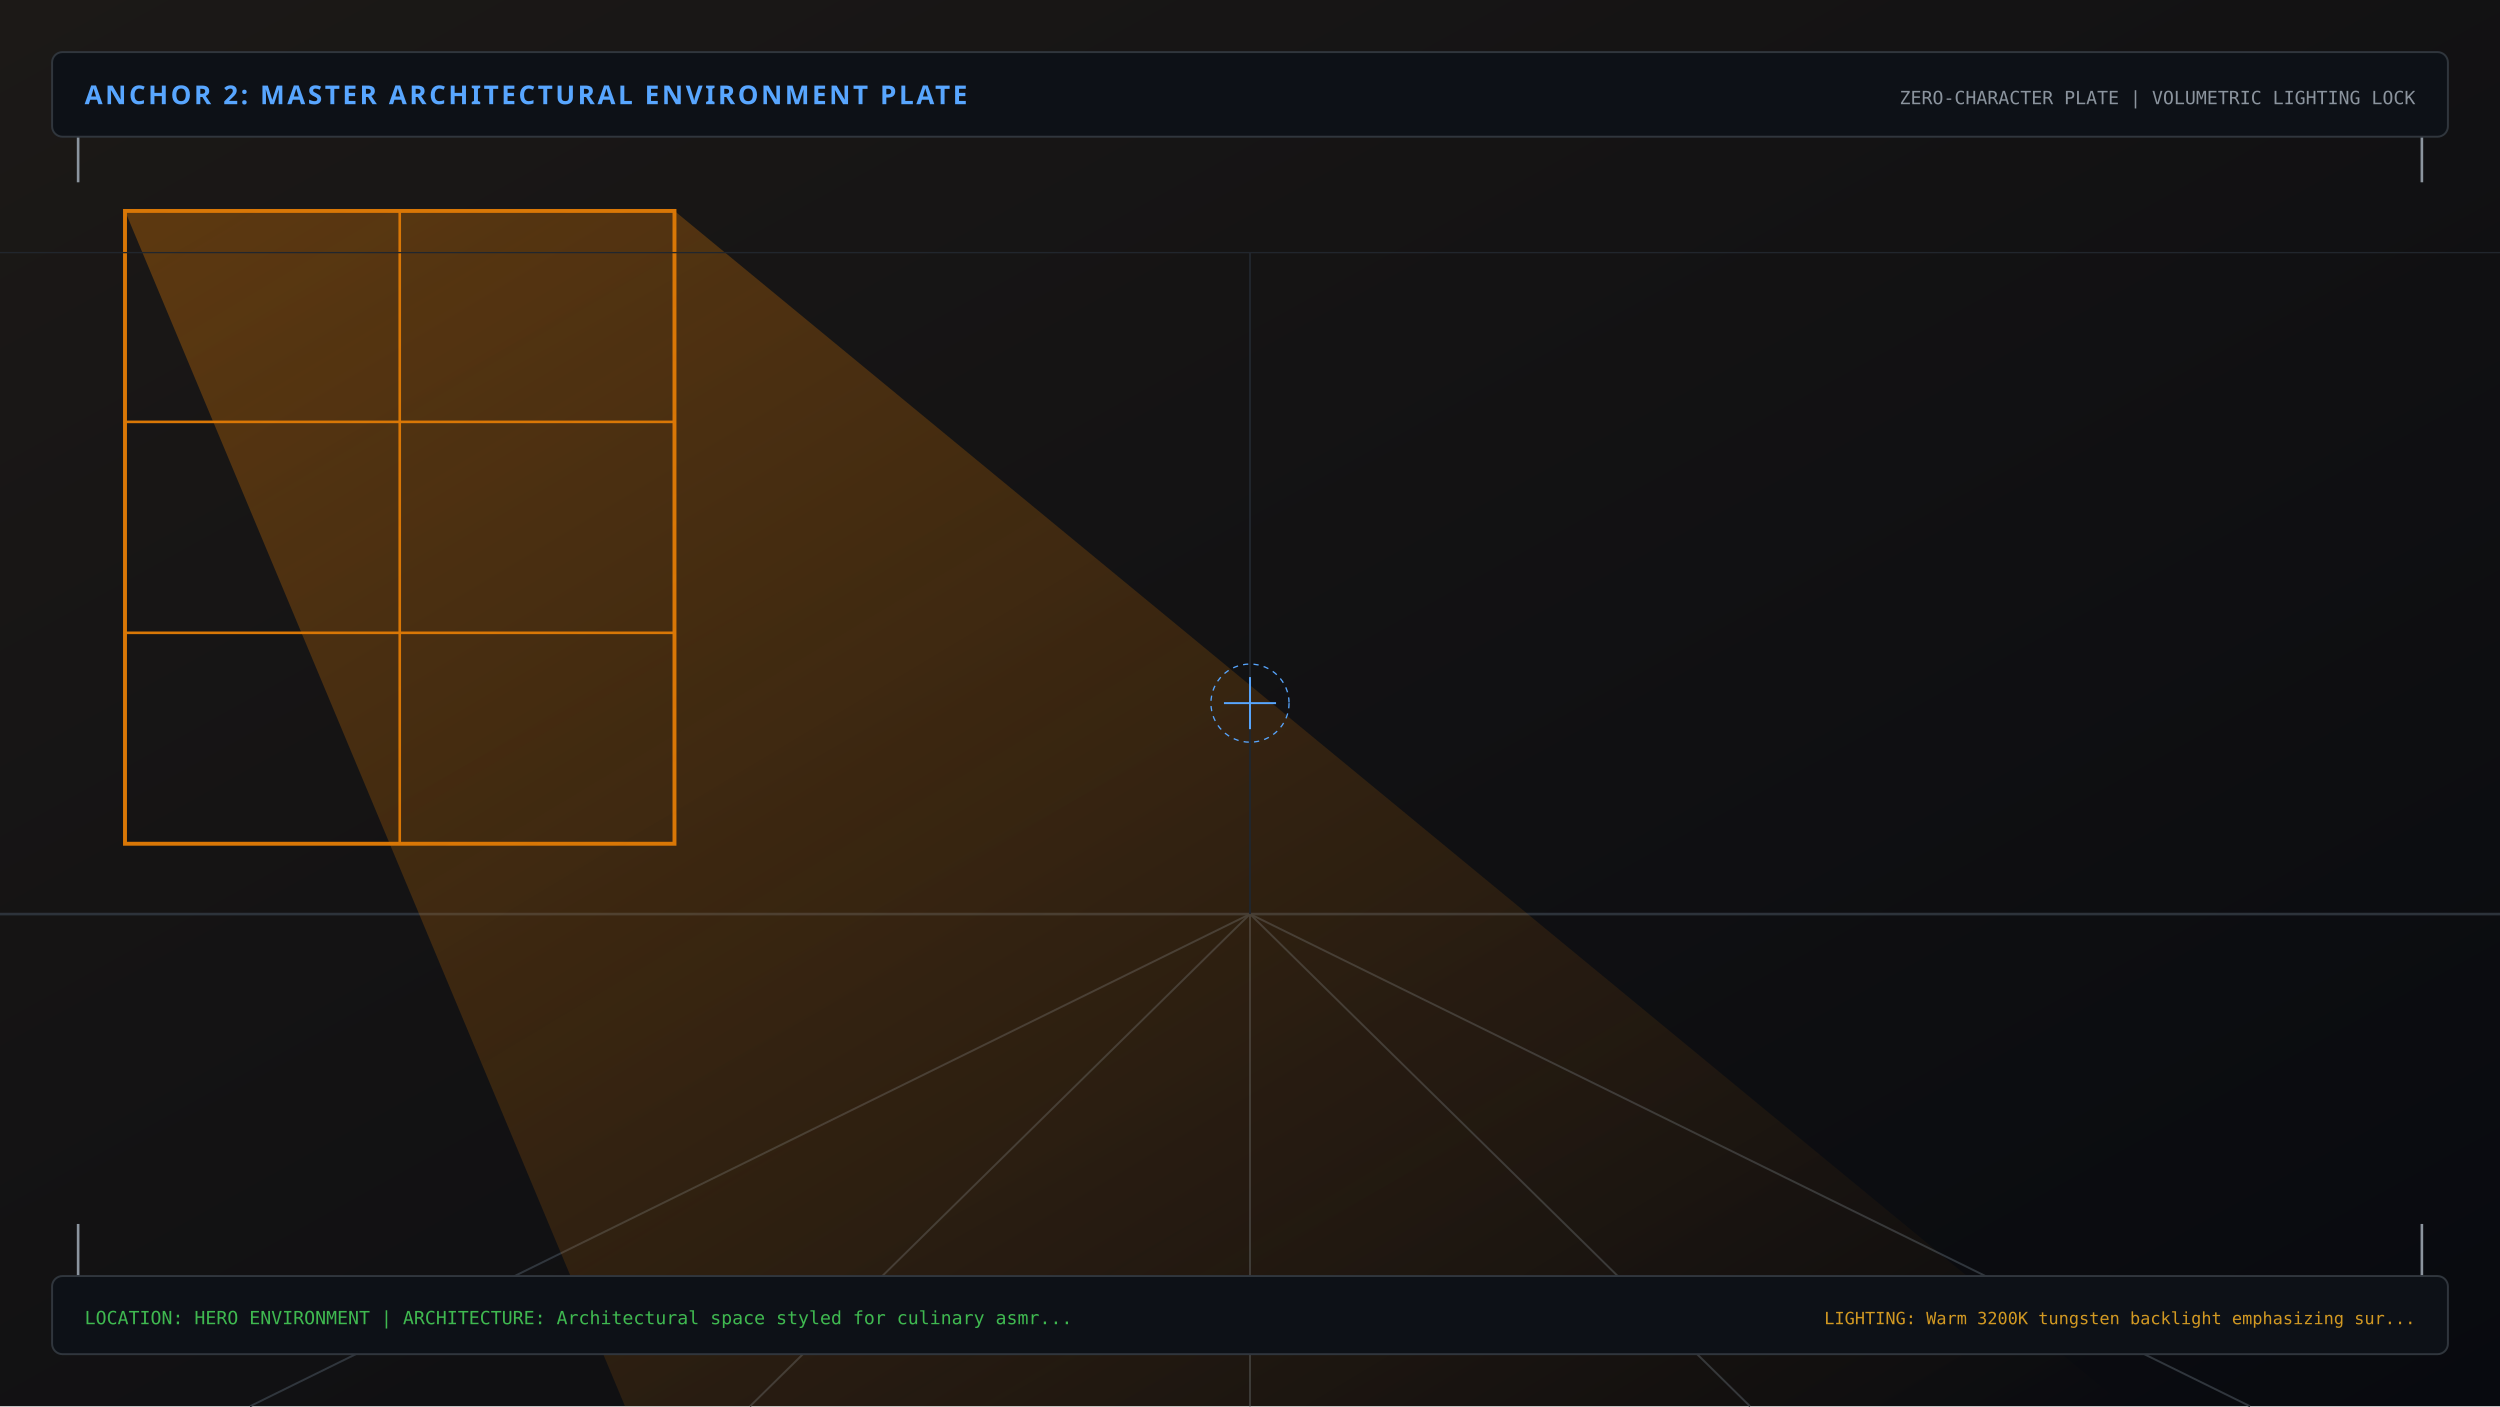
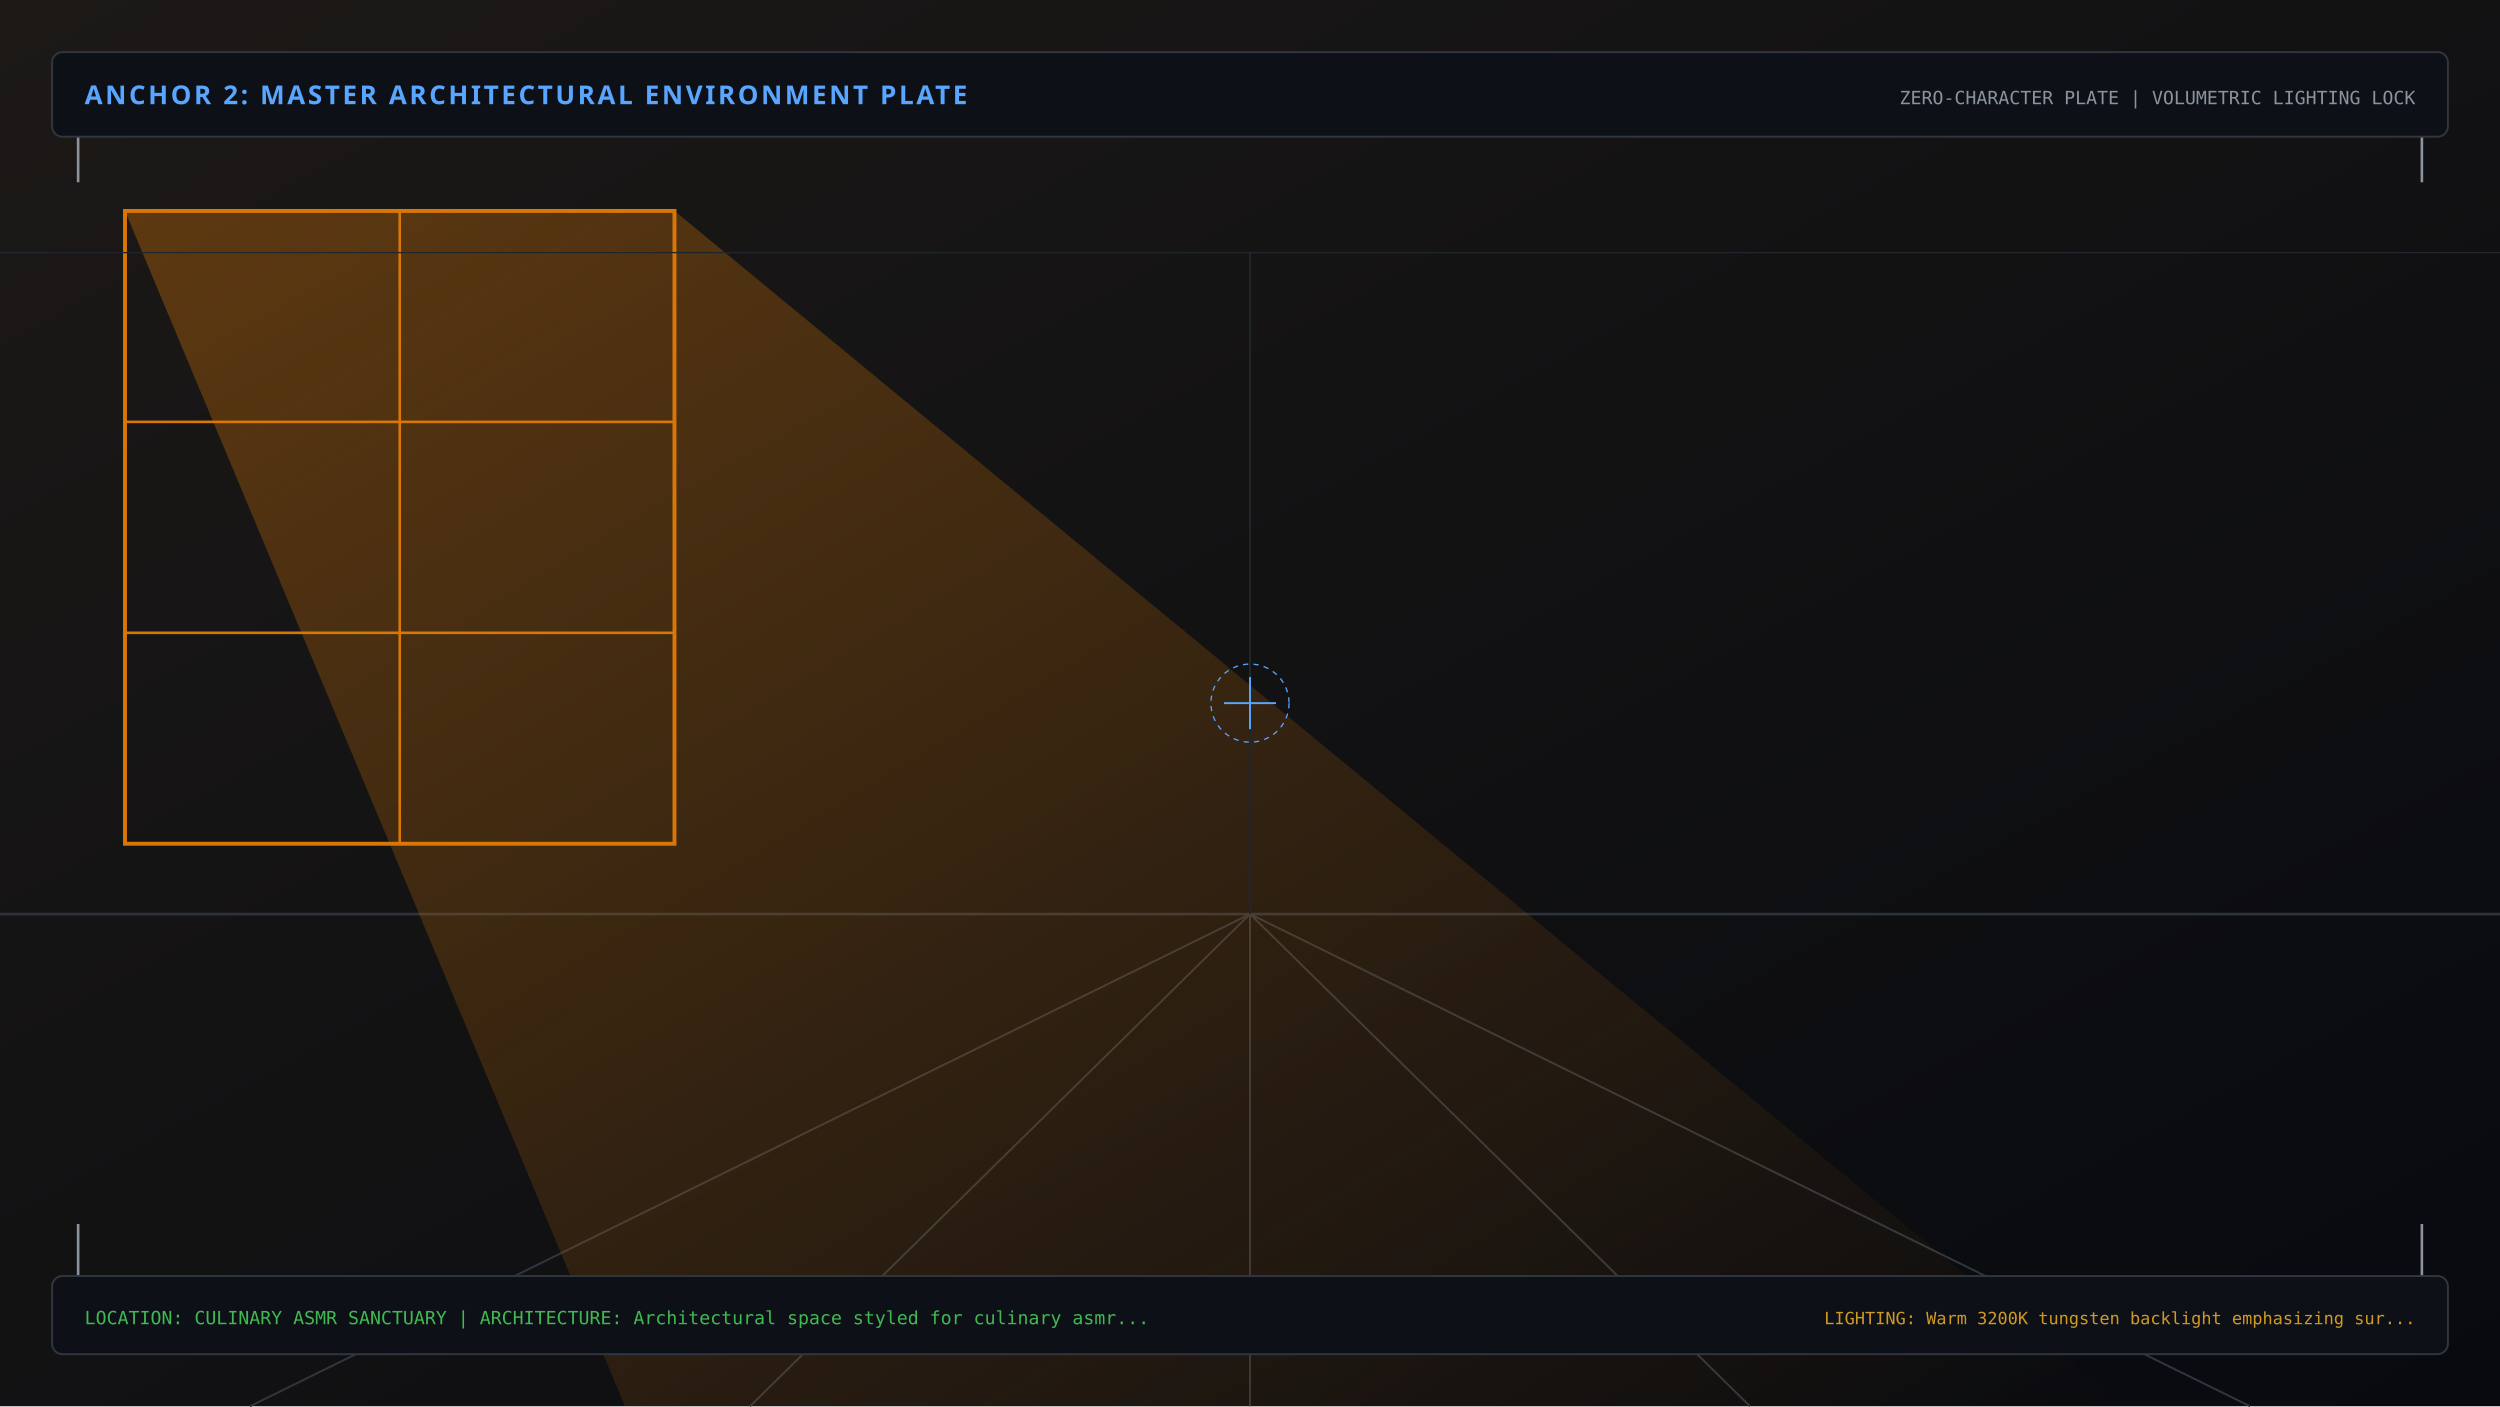
<svg xmlns="http://www.w3.org/2000/svg" viewBox="0 0 1920 1080" width="100%" height="100%">
  <defs>
    <linearGradient id="envGrad" x1="0%" y1="0%" x2="100%" y2="100%">
      <stop offset="0%" stop-color="#1C1917" />
      <stop offset="100%" stop-color="#080A0F" />
    </linearGradient>
    <linearGradient id="lightRay" x1="0%" y1="0%" x2="100%" y2="100%">
      <stop offset="0%" stop-color="#D97706" stop-opacity="0.35" />
      <stop offset="100%" stop-color="#D97706" stop-opacity="0.0" />
    </linearGradient>
  </defs>
  <rect width="1920" height="1080" fill="url(#envGrad)" />
  <line x1="0" y1="702" x2="1920" y2="702" stroke="#2D333B" stroke-width="2" />
  <line x1="960" y1="702" x2="192" y2="1080" stroke="#30363D" stroke-width="1.5" />
  <line x1="960" y1="702" x2="576" y2="1080" stroke="#30363D" stroke-width="1.5" />
  <line x1="960" y1="702" x2="960" y2="1080" stroke="#30363D" stroke-width="1.5" />
  <line x1="960" y1="702" x2="1344" y2="1080" stroke="#30363D" stroke-width="1.5" />
  <line x1="960" y1="702" x2="1728" y2="1080" stroke="#30363D" stroke-width="1.5" />
  <rect x="96" y="162" width="422" height="486" fill="none" stroke="#D97706" stroke-width="3" />
  <line x1="307" y1="162" x2="307" y2="648" stroke="#D97706" stroke-width="2" />
  <line x1="96" y1="324" x2="518" y2="324" stroke="#D97706" stroke-width="2" />
  <line x1="96" y1="486" x2="518" y2="486" stroke="#D97706" stroke-width="2" />
  <polygon points="96,162 518,162 1632,1080 480,1080" fill="url(#lightRay)" />
  <line x1="960" y1="194" x2="960" y2="702" stroke="#21262D" stroke-width="1.5" />
  <line x1="0" y1="194" x2="1920" y2="194" stroke="#21262D" stroke-width="1" />
  <circle cx="960" cy="540" r="30" fill="none" stroke="#58A6FF" stroke-width="1" stroke-dasharray="4,4" />
  <line x1="940" y1="540" x2="980" y2="540" stroke="#58A6FF" stroke-width="1.5" />
  <line x1="960" y1="520" x2="960" y2="560" stroke="#58A6FF" stroke-width="1.5" />
  <path d="M 60 140 L 60 80 L 120 80" fill="none" stroke="#8B949E" stroke-width="2" />
  <path d="M 1860 140 L 1860 80 L 1800 80" fill="none" stroke="#8B949E" stroke-width="2" />
  <path d="M 60 940 L 60 1000 L 120 1000" fill="none" stroke="#8B949E" stroke-width="2" />
  <path d="M 1860 940 L 1860 1000 L 1800 1000" fill="none" stroke="#8B949E" stroke-width="2" />
  <rect x="40" y="40" width="1840" height="65" rx="8" fill="#0D1117" stroke="#30363D" stroke-width="1.5" />
  <text x="65" y="80" font-family="'Space Grotesk', sans-serif" font-size="20" font-weight="700" fill="#58A6FF" letter-spacing="2">
    ANCHOR 2: MASTER ARCHITECTURAL ENVIRONMENT PLATE
  </text>
  <text x="1855" y="80" font-family="'JetBrains Mono', monospace" font-size="14" fill="#8B949E" text-anchor="end">
    ZERO-CHARACTER PLATE | VOLUMETRIC LIGHTING LOCK
  </text>
  <rect x="40" y="980" width="1840" height="60" rx="8" fill="#0D1117" stroke="#30363D" stroke-width="1.5" />
  <text x="65" y="1017" font-family="'JetBrains Mono', monospace" font-size="14" fill="#3FB950">
-     LOCATION: HERO ENVIRONMENT | ARCHITECTURE: Architectural space styled for culinary asmr...
+     LOCATION: CULINARY ASMR SANCTUARY | ARCHITECTURE: Architectural space styled for culinary asmr...
  </text>
  <text x="1855" y="1017" font-family="'JetBrains Mono', monospace" font-size="13" fill="#D29922" text-anchor="end">
    LIGHTING: Warm 3200K tungsten backlight emphasizing sur...
  </text>
</svg>
